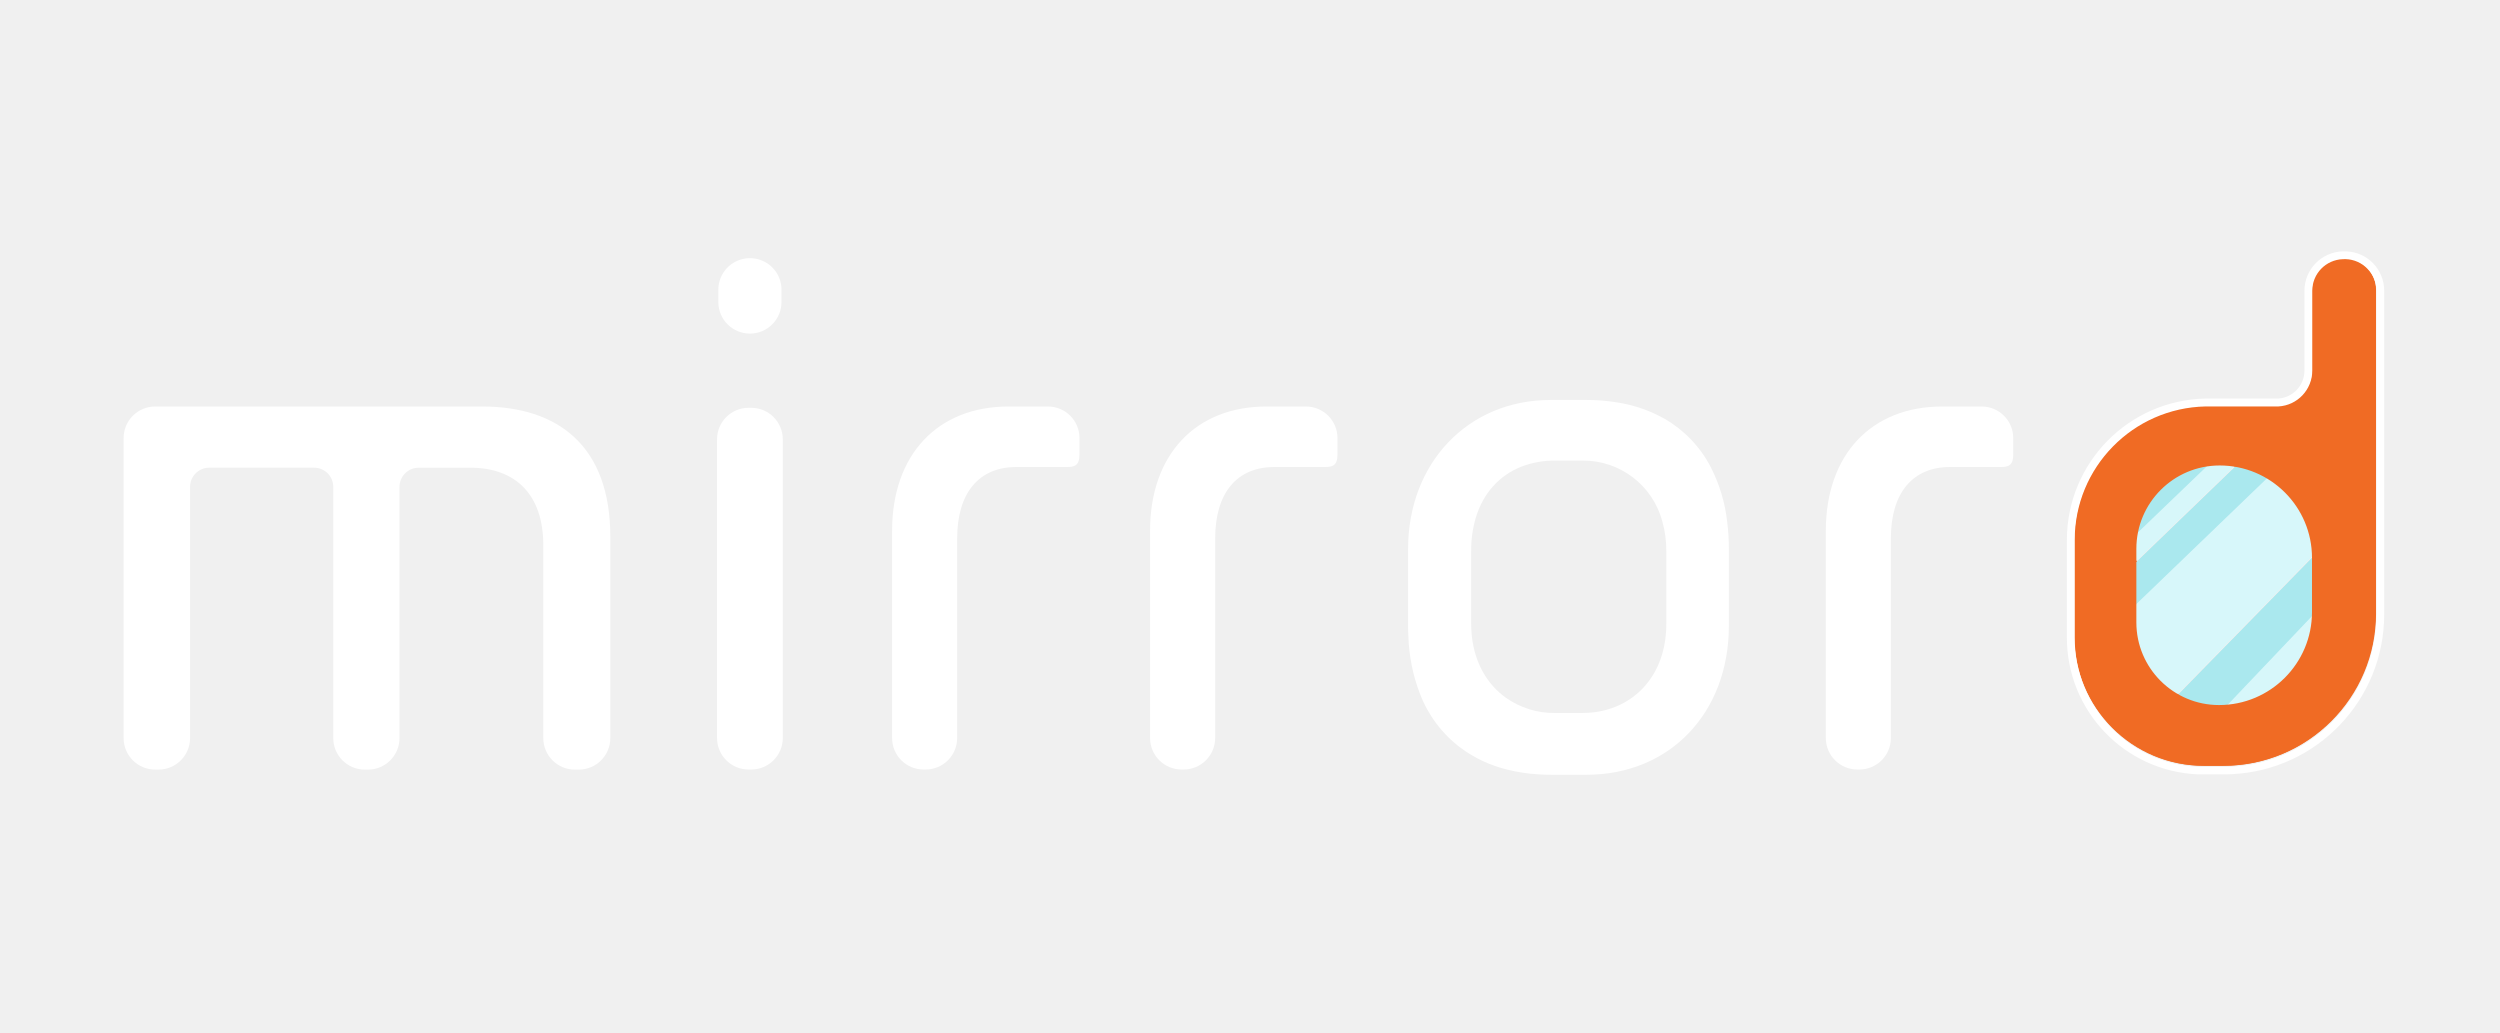
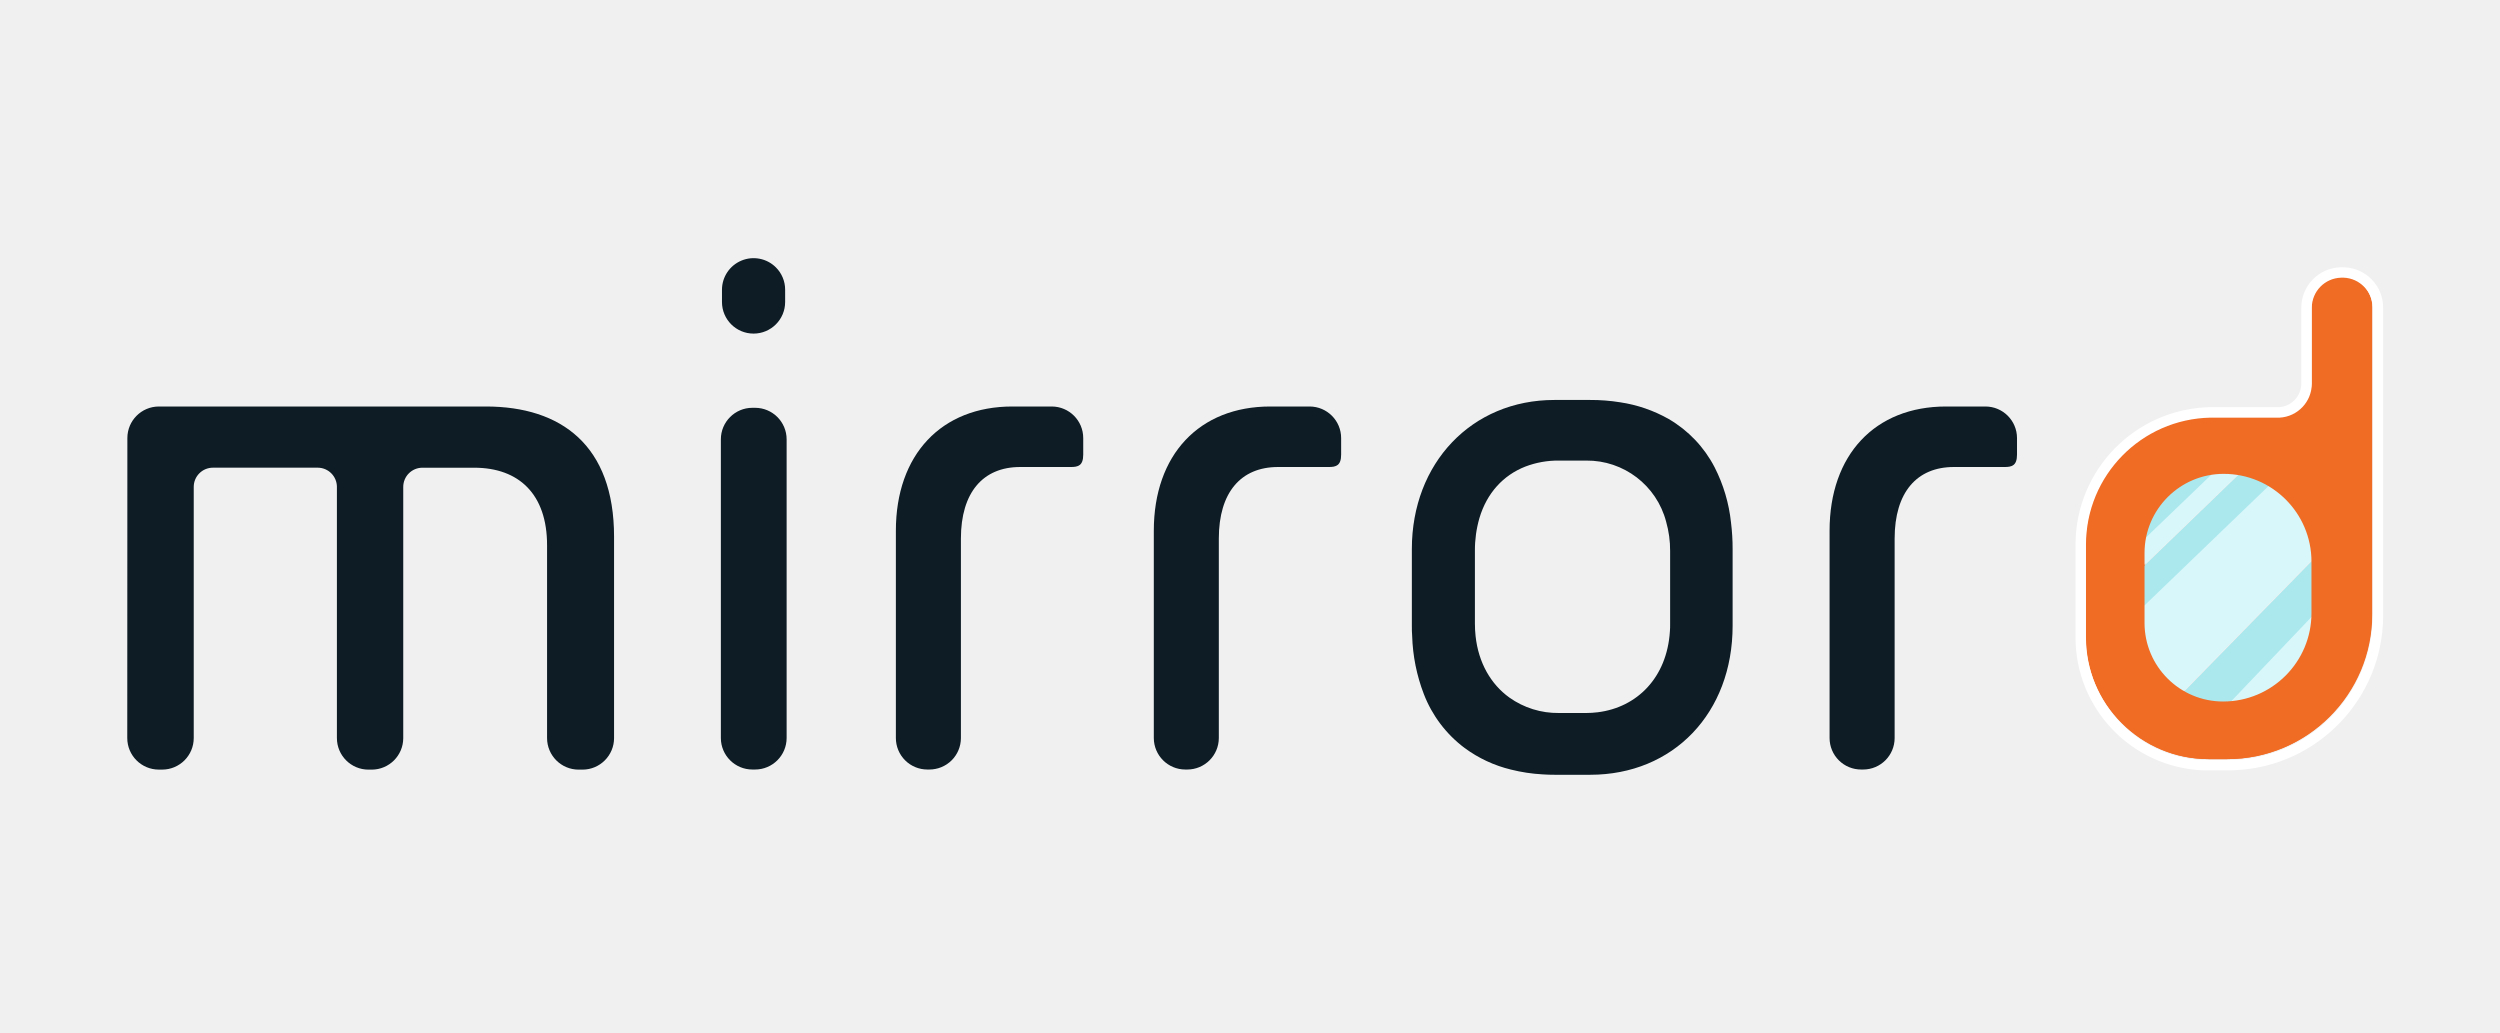
<svg xmlns="http://www.w3.org/2000/svg" id="Layer_1" data-name="Layer 1" viewBox="0 0 960.21 396.74">
  <defs>
-     <style>.cls-1{fill:#fff;}.cls-2{fill:#f06b24;}.cls-3{fill:#aae8ee;}.cls-4{fill:#d7f7fa;}</style>
+     <style>.cls-1{fill:#0d1c25;}.cls-2{fill:#f06b24;}.cls-3{fill:#aae8ee;}.cls-4{fill:#d7f7fa;}.cls-5{fill:#fff;}</style>
  </defs>
-   <path class="cls-1" d="M47.48,168.25A12.12,12.12,0,0,1,59.6,156.13H185.18c29,0,49.23,15,49.23,50v77.35a12.12,12.12,0,0,1-12.12,12.12h-1.5a12.12,12.12,0,0,1-12.12-12.12v-74.1c0-19.5-10.74-29.74-28-29.74H160.81a7.37,7.37,0,0,0-7.37,7.37v96.47a12.12,12.12,0,0,1-12.12,12.12h-1.25A12.12,12.12,0,0,1,128,283.46V187a7.37,7.37,0,0,0-7.37-7.37H80.34A7.37,7.37,0,0,0,73,187v96.47a12.12,12.12,0,0,1-12.12,12.12H59.6a12.12,12.12,0,0,1-12.12-12.12Z" />
-   <path class="cls-1" d="M296.6,102.69a12.14,12.14,0,0,0-20.7,8.57V116a12.13,12.13,0,0,0,24.26,0v-4.77A12.07,12.07,0,0,0,296.6,102.69Zm-8.07,53.94h-1a12.12,12.12,0,0,0-12.13,12.11V283.46a12.12,12.12,0,0,0,12.13,12.1h1a12.12,12.12,0,0,0,12.13-12.1V168.74A12.13,12.13,0,0,0,288.53,156.63Z" />
-   <path class="cls-1" d="M402.5,156.13H387.38c-27.26,0-44.74,18.48-44.74,47.73v79.6a12.1,12.1,0,0,0,12.11,12.1h.75a12.1,12.1,0,0,0,12.13-12.1V206.85c0-17.73,8.5-27.48,22.74-27.48h19.5c2.74,0,4.74-.5,4.74-4.76v-6.37A12.11,12.11,0,0,0,402.5,156.13Z" />
-   <path class="cls-1" d="M501.57,156.13H486.45c-27.23,0-44.73,18.48-44.73,47.73v79.6a12.12,12.12,0,0,0,12.13,12.1h.75a12.12,12.12,0,0,0,12.13-12.1V206.85c0-17.73,8.48-27.48,22.74-27.48h19.47c2.77,0,4.76-.5,4.76-4.76v-6.37A12.12,12.12,0,0,0,501.57,156.13Z" />
-   <path class="cls-1" d="M663.41,200.68a60.87,60.87,0,0,0-6.31-21.22,45.69,45.69,0,0,0-17.61-18.52h0a53.88,53.88,0,0,0-18.62-6.42,70.11,70.11,0,0,0-11.56-.9H595.55c-31.74,0-54.73,24.25-54.73,57.24v29.48c0,1.33,0,2.65.11,3.94a67.29,67.29,0,0,0,4.49,22.29,46.88,46.88,0,0,0,15.67,20.72,49.59,49.59,0,0,0,17.82,8.3A63.72,63.72,0,0,0,591,297.42c1.57.12,3.18.16,4.81.16h13.49c32,0,54.73-23.73,54.73-57.24V210.86A81.43,81.43,0,0,0,663.41,200.68Zm-51.17,72.89a36,36,0,0,1-4.45.28H597.3a32.1,32.1,0,0,1-19-5.92c-7.1-5.1-11.9-13.33-13-23.69a44.08,44.08,0,0,1-.25-4.65v-28A44.14,44.14,0,0,1,566.78,199c2.86-9.63,9.14-16.46,17.62-19.79a35.13,35.13,0,0,1,12.9-2.31h10.49a31.41,31.41,0,0,1,30.7,23.46A40.45,40.45,0,0,1,640,211.61v28c0,1,0,1.95-.09,2.88C638.81,260.29,627.29,271.71,612.24,273.57Z" />
-   <path class="cls-1" d="M761.12,156.13H746c-27.23,0-44.73,18.48-44.73,47.73v79.6a12.1,12.1,0,0,0,12.13,12.1h.75a12.09,12.09,0,0,0,12.1-12.1V206.85c0-17.73,8.51-27.48,22.74-27.48h19.5c2.75,0,4.76-.5,4.76-4.76v-6.37A12.12,12.12,0,0,0,761.12,156.13Z" />
-   <path class="cls-2" d="M912.6,155.71V111.32a12.16,12.16,0,0,0-12.16-12.16h0a12.16,12.16,0,0,0-12.17,12.16V142a13.76,13.76,0,0,1-13.76,13.76m0,0H848.35A51.37,51.37,0,0,0,797,207.08V244.5a49.63,49.63,0,0,0,49.62,49.62h7.46a58.54,58.54,0,0,0,58.53-58.53V155.71m-59.8,23.07h0a35.47,35.47,0,0,1,35.47,35.47v20.84a35.71,35.71,0,0,1-35.71,35.71h0a31.75,31.75,0,0,1-31.76-31.75V210.78A32,32,0,0,1,852.8,178.78Z" />
-   <path class="cls-3" d="M831.61,271.82c5.15,2.54,11.61,3.83,19.29,3.83h.35l39.14-41.15V211.76Zm41.28,3.83h9.44a8.06,8.06,0,0,0,8.06-8.06V257ZM851.28,174.18c-22.46,0-34.72,11.48-35.26,35.26a1.86,1.86,0,0,0,0,.41l37.08-35.67Zm12.42,0-47.71,46v16.53l65-62.58Z" />
-   <path class="cls-4" d="M850.9,275.65h21.65l17.84-19.07V234.12Zm31.43-101.47h-1.72L816,236.38v4.8c0,15.21,5.15,25.38,15.37,30.52l59-60.32V182.24A8,8,0,0,0,882.33,174.18Zm-29.61,0L816,209.44a1.86,1.86,0,0,0,0,.41c0,.4,0,.81,0,1.25v8.75l47.33-45.67Z" />
-   <path class="cls-2" d="M912.34,155.71V111.32a12.16,12.16,0,0,0-12.16-12.16h0A12.16,12.16,0,0,0,888,111.32V142a13.76,13.76,0,0,1-13.76,13.76m0,0H848.09a51.37,51.37,0,0,0-51.36,51.37V244.5a49.63,49.63,0,0,0,49.63,49.62h7.45a58.53,58.53,0,0,0,58.53-58.53V155.71m-59.8,23.07h0A35.47,35.47,0,0,1,888,214.25v20.84A35.71,35.71,0,0,1,852.3,270.8h0a31.75,31.75,0,0,1-31.76-31.75V210.78A32,32,0,0,1,852.54,178.78Z" />
-   <path class="cls-1" d="M900.3,99.53c.21,0,.43,0,.63,0a12.16,12.16,0,0,1,11.8,12.15V236a58.54,58.54,0,0,1-55.8,58.47l-1.48.06h-10l-1.25,0a49.65,49.65,0,0,1-47.35-49.57V207.46a51.35,51.35,0,0,1,50.3-51.35c.36,0,.71,0,1.07,0H875.1a13.76,13.76,0,0,0,13-13.75V111.7a12.15,12.15,0,0,1,11.79-12.15,2.17,2.17,0,0,1,.36,0m0-3c-.13,0-.32,0-.55,0a15.16,15.16,0,0,0-14.6,15.15v30.63A10.75,10.75,0,0,1,875,153.08H848.23c-.39,0-.77,0-1.15,0a54.34,54.34,0,0,0-53.22,54.35v37.42a52.53,52.53,0,0,0,50.21,52.56l.59,0,.71,0h10.16l1.57-.06A61.42,61.42,0,0,0,915.73,236V111.7a15.08,15.08,0,0,0-14.66-15.15c-.25,0-.52,0-.77,0Z" />
+   <path class="cls-1" d="M48.92,168.25A12.12,12.12,0,0,1,61,156.13H186.62c29,0,49.23,15,49.23,50v77.35a12.12,12.12,0,0,1-12.12,12.12h-1.49a12.12,12.12,0,0,1-12.12-12.12v-74.1c0-19.5-10.75-29.74-28-29.74H162.26a7.37,7.37,0,0,0-7.38,7.37v96.47a12.12,12.12,0,0,1-12.12,12.12h-1.24a12.12,12.12,0,0,1-12.12-12.12V187a7.38,7.38,0,0,0-7.38-7.37H81.79A7.37,7.37,0,0,0,74.41,187v96.47a12.12,12.12,0,0,1-12.12,12.12H61a12.12,12.12,0,0,1-12.12-12.12Z" />
+   <path class="cls-1" d="M298,102.69a12.14,12.14,0,0,0-20.7,8.57V116a12.13,12.13,0,0,0,24.26,0v-4.77A12.07,12.07,0,0,0,298,102.69ZM290,156.63h-1a12.12,12.12,0,0,0-12.13,12.11V283.46A12.12,12.12,0,0,0,289,295.56h1a12.12,12.12,0,0,0,12.13-12.1V168.74A12.12,12.12,0,0,0,290,156.63Z" />
+   <path class="cls-1" d="M403.94,156.13H388.82c-27.25,0-44.73,18.48-44.73,47.73v79.6a12.09,12.09,0,0,0,12.1,12.1h.75a12.1,12.1,0,0,0,12.13-12.1V206.85c0-17.73,8.5-27.48,22.74-27.48h19.5c2.74,0,4.74-.5,4.74-4.76v-6.37A12.11,12.11,0,0,0,403.94,156.13Z" />
+   <path class="cls-1" d="M503,156.13H487.89c-27.22,0-44.73,18.48-44.73,47.73v79.6a12.12,12.12,0,0,0,12.13,12.1H456a12.12,12.12,0,0,0,12.13-12.1V206.85c0-17.73,8.48-27.48,22.74-27.48h19.48c2.76,0,4.76-.5,4.76-4.76v-6.37A12.13,12.13,0,0,0,503,156.13Z" />
+   <path class="cls-1" d="M664.85,200.68a60.66,60.66,0,0,0-6.3-21.22,45.78,45.78,0,0,0-17.62-18.52h0a53.8,53.8,0,0,0-18.62-6.42,70.11,70.11,0,0,0-11.56-.9H597c-31.74,0-54.73,24.25-54.73,57.24v29.48c0,1.33,0,2.65.12,3.94a67.55,67.55,0,0,0,4.48,22.29,46.88,46.88,0,0,0,15.67,20.72,49.59,49.59,0,0,0,17.82,8.3,63.72,63.72,0,0,0,12.08,1.83c1.57.12,3.18.16,4.81.16h13.49c32,0,54.73-23.73,54.73-57.24V210.86A81.43,81.43,0,0,0,664.85,200.68Zm-51.17,72.89a36,36,0,0,1-4.44.28h-10.5a32.1,32.1,0,0,1-19-5.92c-7.09-5.1-11.9-13.33-13-23.69a44.08,44.08,0,0,1-.25-4.65v-28A44.14,44.14,0,0,1,568.22,199c2.86-9.63,9.14-16.46,17.62-19.79a35.13,35.13,0,0,1,12.9-2.31h10.5a31.41,31.41,0,0,1,30.69,23.46,40.45,40.45,0,0,1,1.54,11.27v28c0,1,0,1.95-.09,2.88C640.25,260.29,628.73,271.71,613.68,273.57Z" />
+   <path class="cls-1" d="M762.57,156.13H747.44c-27.23,0-44.73,18.48-44.73,47.73v79.6a12.1,12.1,0,0,0,12.13,12.1h.75a12.1,12.1,0,0,0,12.11-12.1V206.85c0-17.73,8.5-27.48,22.74-27.48h19.49c2.75,0,4.77-.5,4.77-4.76v-6.37A12.13,12.13,0,0,0,762.57,156.13Z" />
+   <path class="cls-2" d="M911.16,160V117.85a11.56,11.56,0,0,0-11.55-11.56h0a11.56,11.56,0,0,0-11.55,11.56V147A13.08,13.08,0,0,1,875,160m0,0H850.11a48.81,48.81,0,0,0-48.81,48.81V244.4a47.16,47.16,0,0,0,47.16,47.16h7.08a55.62,55.62,0,0,0,55.62-55.62V160M854.34,182h0a33.7,33.7,0,0,1,33.71,33.7v19.8a33.94,33.94,0,0,1-33.94,33.94h0a30.18,30.18,0,0,1-30.18-30.17V212.37A30.41,30.41,0,0,1,854.34,182Z" />
+   <path class="cls-3" d="M834.21,270.37c4.88,2.42,11,3.64,18.33,3.64h.32l37.2-39.11V213.29ZM873.43,274h9a7.66,7.66,0,0,0,7.66-7.66v-10.1Zm-20.54-96.42c-21.34,0-33,10.91-33.5,33.5a1.69,1.69,0,0,0,0,.39l35.23-33.89Zm11.81,0-45.34,43.75v15.71l61.79-59.46Z" />
+   <path class="cls-4" d="M852.54,274H873.1l17-18.12V234.55Zm29.86-96.42h-1.64l-61.4,59.1v4.56q0,21.69,14.61,29l56.09-57.31V185.25A7.64,7.64,0,0,0,882.4,177.59Zm-28.13,0-34.88,33.5a1.69,1.69,0,0,0,0,.39c0,.38,0,.77,0,1.19V221l45-43.39Z" />
+   <path class="cls-2" d="M910.92,160V117.85a11.57,11.57,0,0,0-11.56-11.56h0a11.57,11.57,0,0,0-11.56,11.56V147A13.08,13.08,0,0,1,874.73,160m0,0H849.86a48.8,48.8,0,0,0-48.8,48.81V244.4a47.15,47.15,0,0,0,47.15,47.16h7.09a55.62,55.62,0,0,0,55.62-55.62V160M854.1,182h0a33.7,33.7,0,0,1,33.7,33.7v19.8a33.94,33.94,0,0,1-33.94,33.94h0a30.18,30.18,0,0,1-30.18-30.17V212.37A30.41,30.41,0,0,1,854.1,182Z" />
+   <path class="cls-5" d="M899.48,106.65h.6a11.56,11.56,0,0,1,11.21,11.55V236.3a55.64,55.64,0,0,1-53,55.56l-1.41.05h-9.5l-1.19,0a47.17,47.17,0,0,1-45-47.1V209.21a48.79,48.79,0,0,1,47.8-48.8H875.1l.43,0a13.07,13.07,0,0,0,12.4-13.06V118.21a11.55,11.55,0,0,1,11.2-11.55h.35m0-4c-.13,0-.34,0-.59,0a15.54,15.54,0,0,0-15,15.54v29.11a9.08,9.08,0,0,1-8.54,9.07H848.87a52.8,52.8,0,0,0-51.69,52.8v35.56A51.07,51.07,0,0,0,846,295.87h.06l.58,0,.61,0H857l1.53-.06a59.51,59.51,0,0,0,56.8-59.55V118.21a15.47,15.47,0,0,0-15-15.54c-.26,0-.53,0-.78,0Z" />
</svg>
